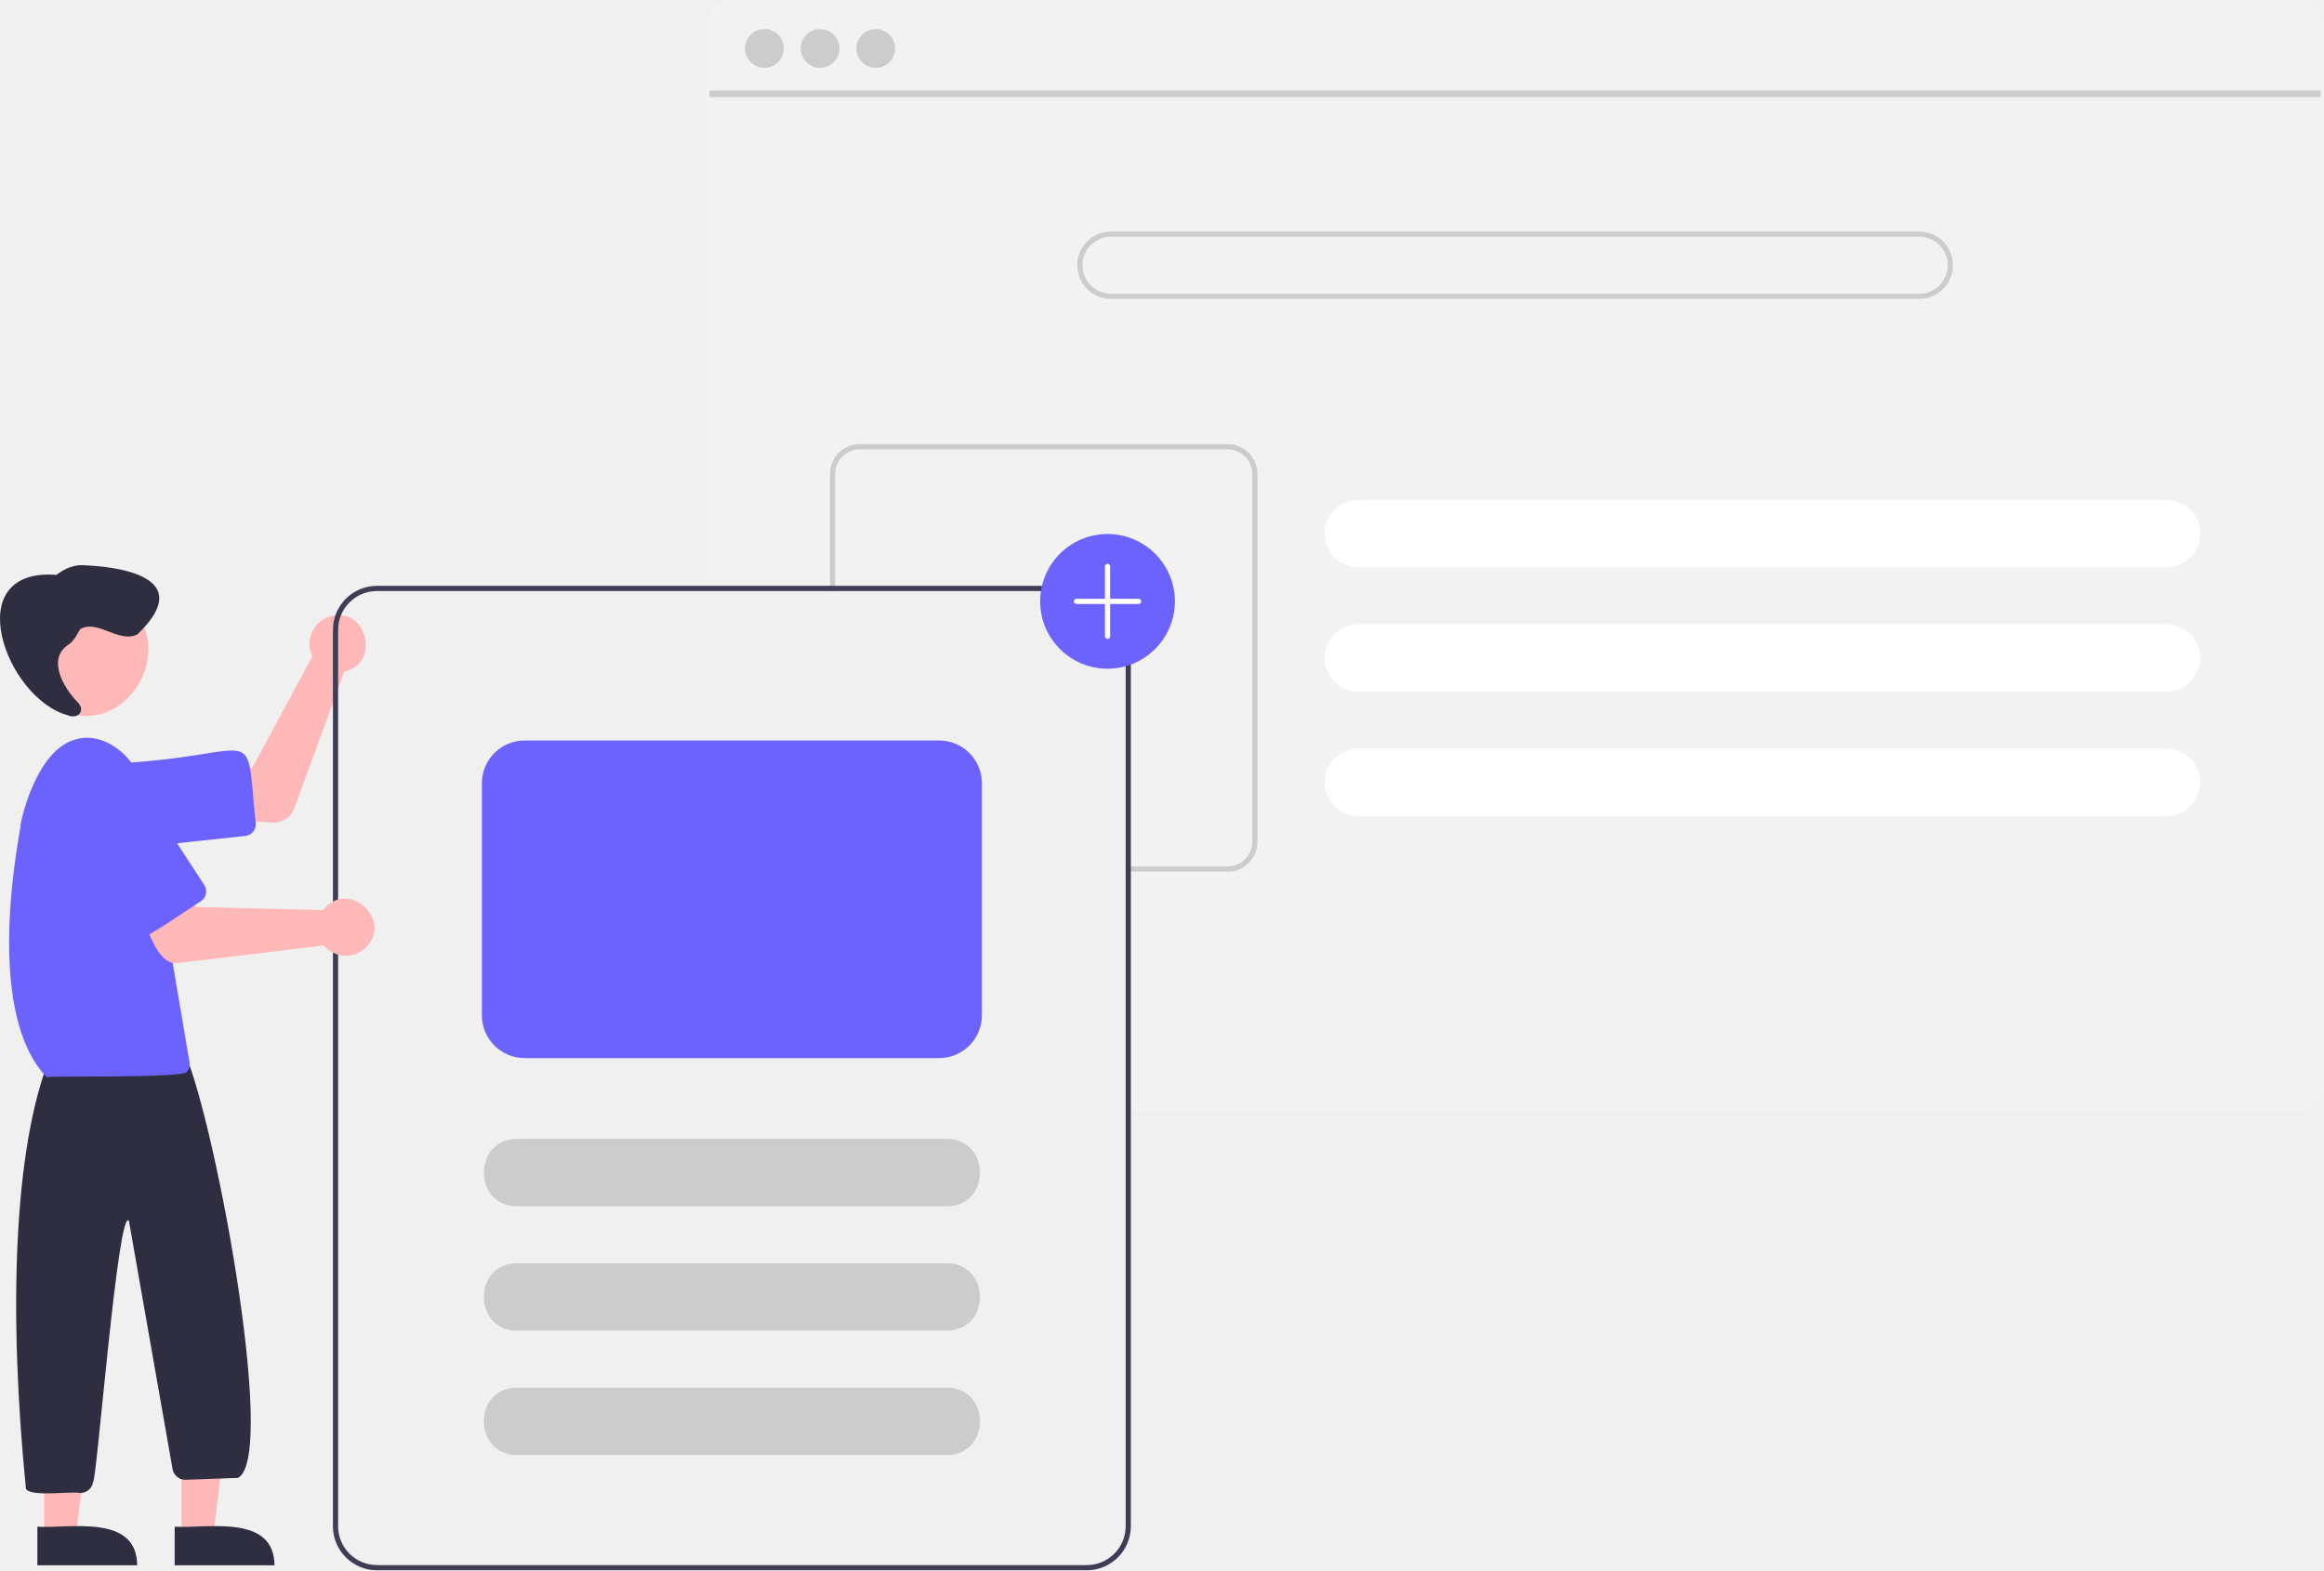
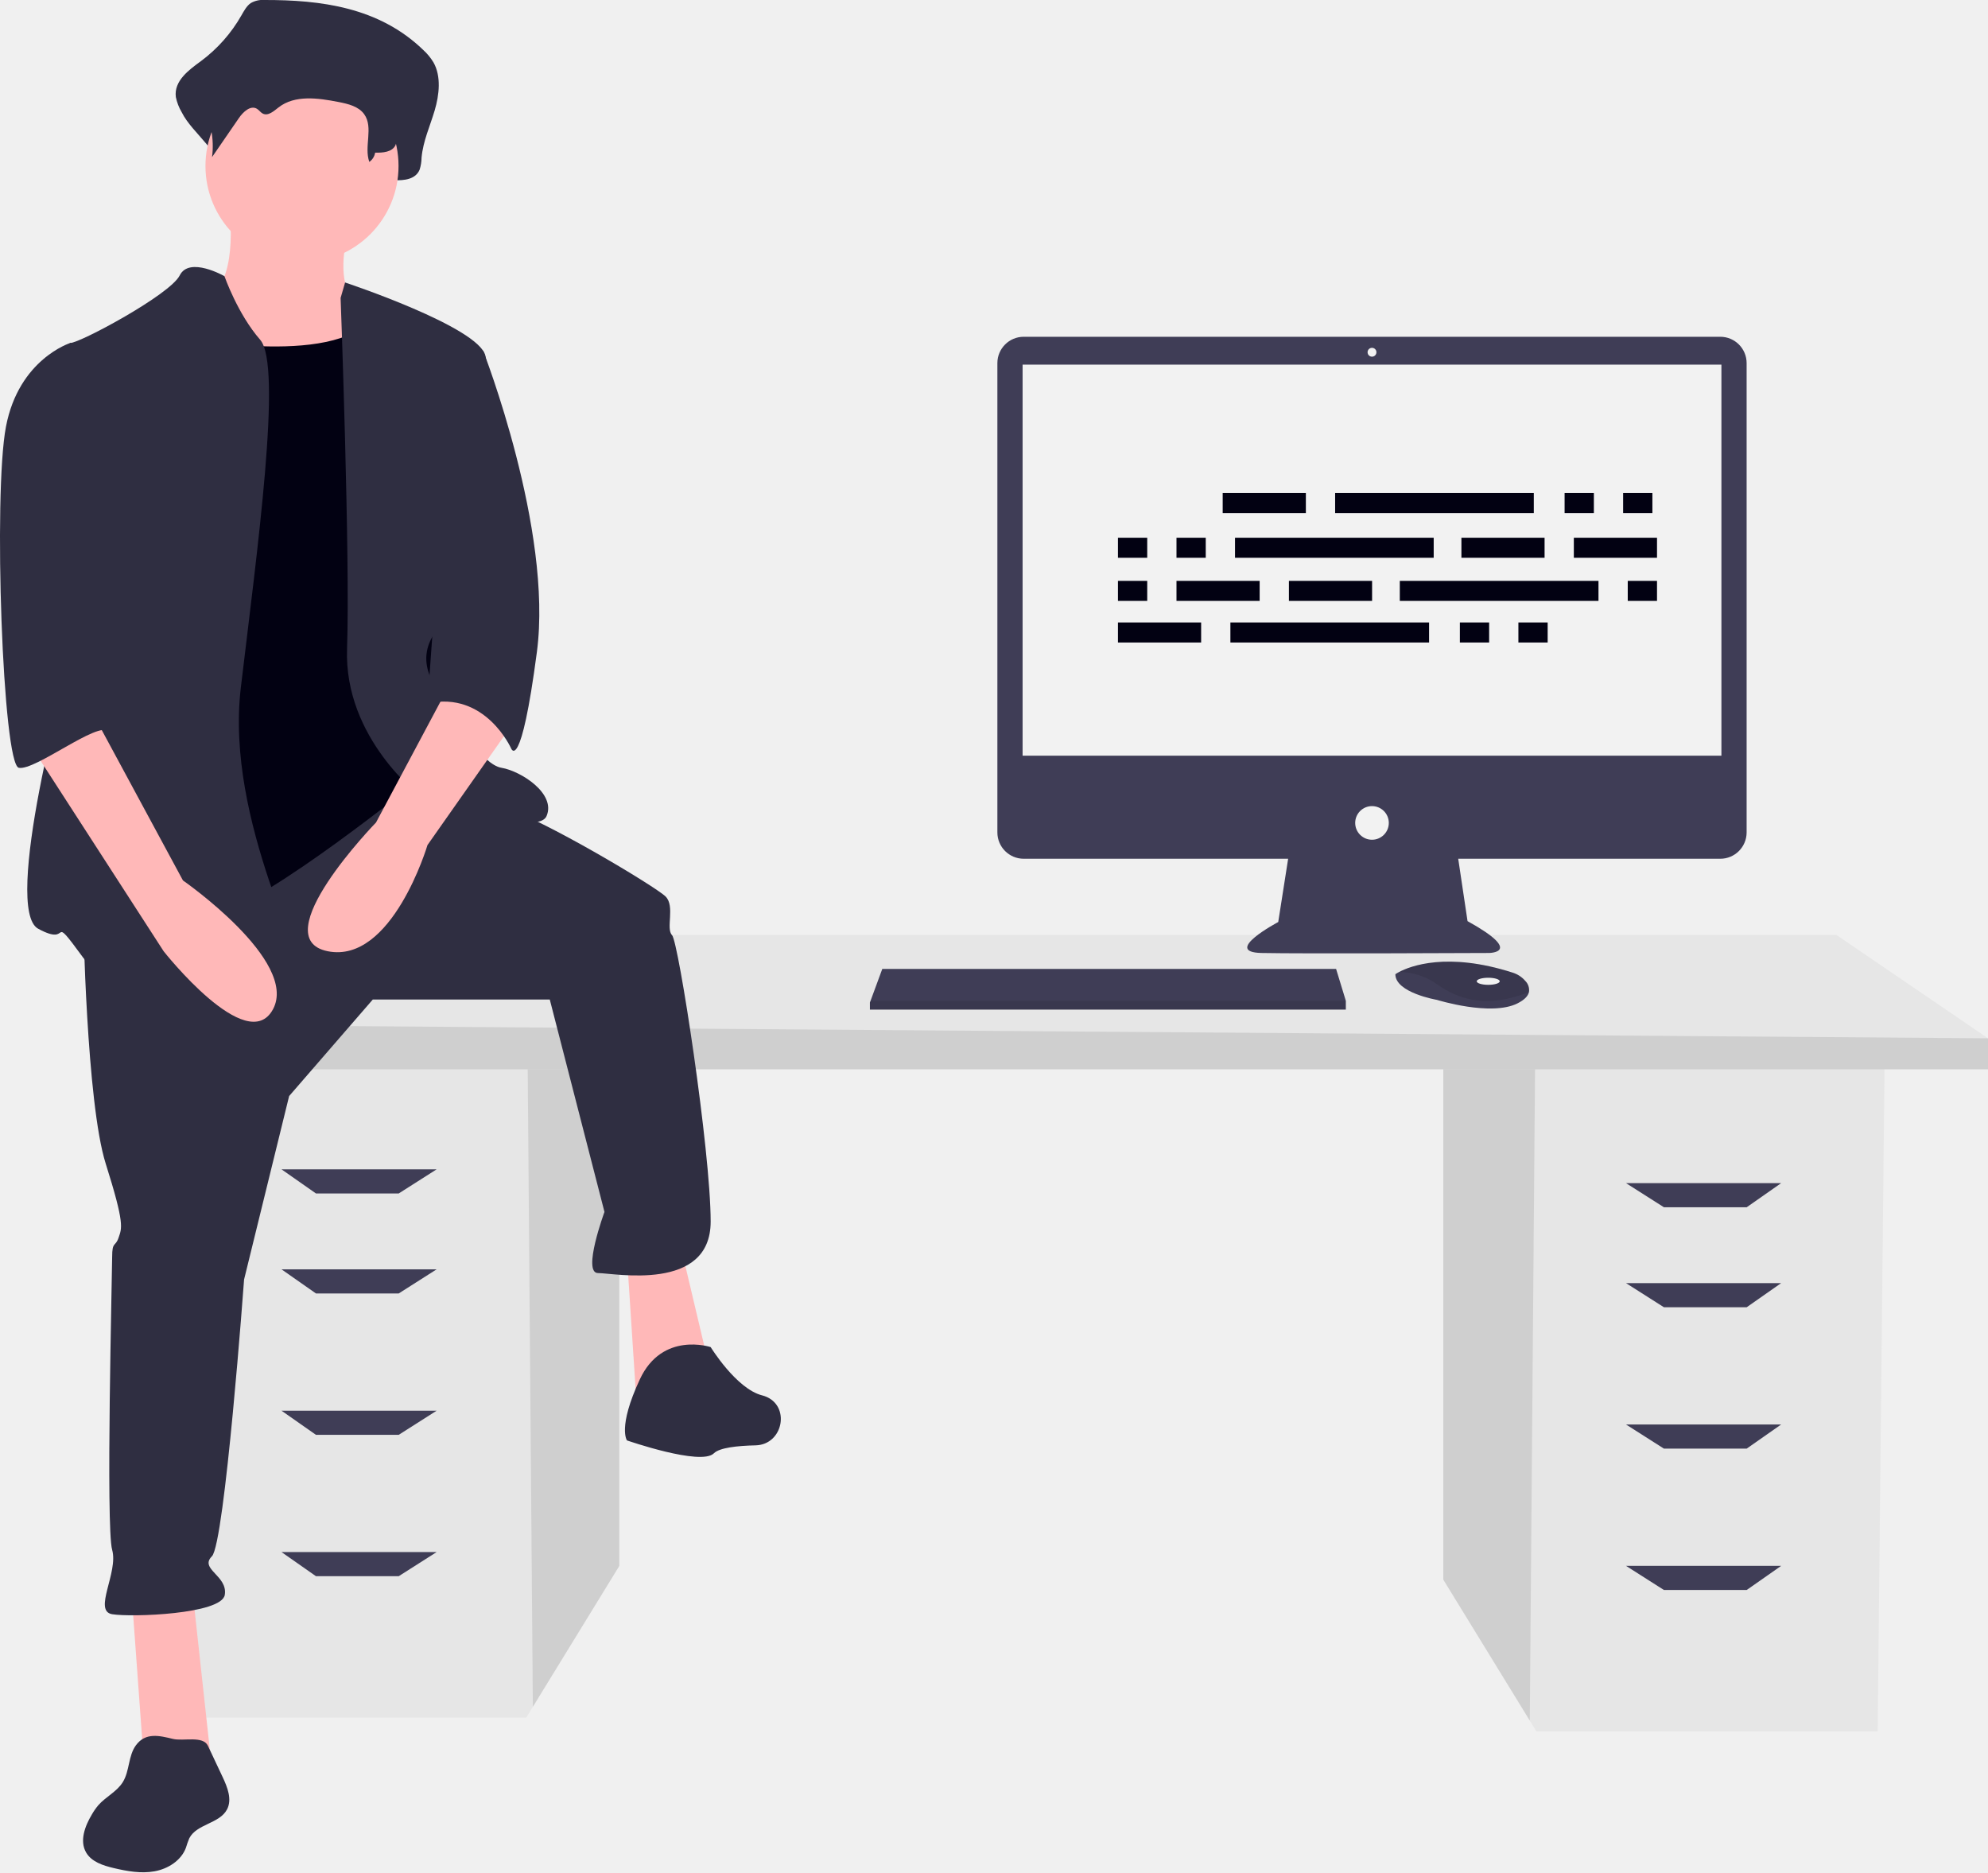
- <svg xmlns="http://www.w3.org/2000/svg" id="e206c98e-a062-454f-98a1-36dd7d468c34" data-name="Layer 1" width="897.059" height="606.13" viewBox="0 0 897.059 606.13">
-   <path d="M1039.799,146.935h-607a8.727,8.727,0,0,0-8.72,8.72v219.41h146.9a15.018,15.018,0,0,1,15,15v185.63h453.82a8.712,8.712,0,0,0,6.63-3.06,2.044,2.044,0,0,0,.19-.24,8.166,8.166,0,0,0,1.25-2.11,8.507,8.507,0,0,0,.66-3.31V155.655A8.73,8.73,0,0,0,1039.799,146.935Z" transform="translate(-151.4706 -146.935)" fill="#f2f2f2" />
-   <rect x="273.85" y="34.951" width="621.957" height="2.493" fill="#ccc" />
-   <circle cx="295.039" cy="18.698" r="7.478" fill="#ccc" />
-   <circle cx="316.539" cy="18.698" r="7.478" fill="#ccc" />
-   <circle cx="338.04" cy="18.698" r="7.478" fill="#ccc" />
-   <path d="M892.299,236.315h-312a13,13,0,0,0,0,26h312a13,13,0,0,0,0-26Zm0,24h-312a11,11,0,0,1,0-22h312a11,11,0,0,1,0,22Z" transform="translate(-151.4706 -146.935)" fill="#ccc" />
-   <path d="M987.77,339.885h-312a13,13,0,0,0,0,26h312a13,13,0,0,0,0-26Z" transform="translate(-151.4706 -146.935)" fill="#fff" />
-   <path d="M987.77,387.885h-312a13,13,0,0,0,0,26h312a13,13,0,0,0,0-26Z" transform="translate(-151.4706 -146.935)" fill="#fff" />
-   <path d="M987.77,435.885h-312a13,13,0,0,0,0,26h312a13,13,0,0,0,0-26Z" transform="translate(-151.4706 -146.935)" fill="#fff" />
-   <path d="M625.35,318.385h-142.02a11.504,11.504,0,0,0-11.49,11.49v45.19h2v-45.19a9.505,9.505,0,0,1,9.49-9.49h142.02a9.498,9.498,0,0,1,9.49,9.49v142.02a9.498,9.498,0,0,1-9.49,9.49H585.98v2h39.37a11.497,11.497,0,0,0,11.49-11.49V329.875A11.497,11.497,0,0,0,625.35,318.385Z" transform="translate(-151.4706 -146.935)" fill="#ccc" />
-   <path d="M257.094,464.503c-.502.02-21.91-1.464-22.457-1.482l1.923-19.197,12.193-.367,23.3-43.155c-3.232-6.162.745-14.338,7.6-15.599,13.814-3.14,18.559,18.593,4.703,21.485l-19.272,52.733A8.55,8.55,0,0,1,257.094,464.503Z" transform="translate(-151.4706 -146.935)" fill="#ffb8b8" />
-   <path d="M200.655,474.39c-20.372.05-22.16-30.738-1.743-32.907,53.988-3.262,47.156-16.822,51.256,23.175a4.505,4.505,0,0,1-3.995,4.954l-43.75,4.684A16.635,16.635,0,0,1,200.655,474.39Z" transform="translate(-151.4706 -146.935)" fill="#6c63ff" />
-   <path d="M196.006,377.05c28.065,15.97,5.025,58.106-23.563,43.102C144.379,404.182,167.419,362.046,196.006,377.05Z" transform="translate(-151.4706 -146.935)" fill="#ffb8b8" />
-   <polygon points="70.049 592.823 82.308 592.822 88.141 545.534 70.047 545.535 70.049 592.823" fill="#ffb8b8" />
-   <path d="M218.893,751.142l38.531-.002c-.147-19.881-25.918-14.152-38.531-14.885Z" transform="translate(-151.4706 -146.935)" fill="#2f2e41" />
-   <polygon points="17.049 592.823 29.308 592.822 35.141 545.534 17.047 545.535 17.049 592.823" fill="#ffb8b8" />
-   <path d="M165.893,751.142l38.531-.002c-.147-19.881-25.918-14.152-38.531-14.885Z" transform="translate(-151.4706 -146.935)" fill="#2f2e41" />
-   <path d="M182.452,723.243c-2.963-.813-19.064,1.646-20.964-1.582-6.636-66.511-5.161-131.603,9.57-167.37l50.648-3.101c11.326,20.675,37.36,157.875,21.656,166.216l-20.194.72a5.018,5.018,0,0,1-5.039-3.826l-16.895-96.117c-4.207-5.881-12.477,101.224-13.843,100.824A4.978,4.978,0,0,1,182.452,723.243Z" transform="translate(-151.4706 -146.935)" fill="#2f2e41" />
-   <path d="M169.45,562.698c-25.572-26.753-9.26-98.479-10.086-96.953.07-1.757,5.862-28.816,20.844-33.257,11.887-3.923,25.043,7.812,26.666,19.681l17.806,105.153a3.698,3.698,0,0,1-1.014,3.18C224.542,563.228,170.701,562.152,169.45,562.698Z" transform="translate(-151.4706 -146.935)" fill="#6c63ff" />
-   <path d="M177.749,395.868c2.246-1.42,3.353-3.854,4.66-6.073,6.885-3.924,14.801,5.569,22.083,2.026,20.593-19.769-.574-25.601-19.54-26.644-4.48-.552-8.292,1.037-11.679,3.662-37.886-2.893-19.716,47.483,4.194,54.136,4.222,1.849,7.388-1.893,3.666-5.295C175.981,412.281,169.6,401.411,177.749,395.868Z" transform="translate(-151.4706 -146.935)" fill="#2f2e41" />
-   <path d="M570.98,373.065h-274a17.024,17.024,0,0,0-17,17v346a17.024,17.024,0,0,0,17,17h274a17.024,17.024,0,0,0,17-17v-346A17.024,17.024,0,0,0,570.98,373.065Zm15,363a15.018,15.018,0,0,1-15,15h-274a15.018,15.018,0,0,1-15-15v-346a15.018,15.018,0,0,1,15-15h274a15.018,15.018,0,0,1,15,15Z" transform="translate(-151.4706 -146.935)" fill="#3f3d56" />
-   <path d="M219.777,518.663c-9.031,1.023-12.995-19.992-16.448-25.347l17.985-6.983,5.852,10.703,49.028,1.219a10.678,10.678,0,0,1,.952-1.12h0c9.723-10.181,25.557,5.073,15.871,15.232a11.036,11.036,0,0,1-16.497-.477C275.31,511.976,220.961,518.695,219.777,518.663Z" transform="translate(-151.4706 -146.935)" fill="#ffb8b8" />
-   <path d="M206.458,508.631c-3.007,2.897-26.091-37.773-27.777-38.923-11.664-18.13,15.796-36.03,27.661-17.998l23.997,36.879a4.505,4.505,0,0,1-1.317,6.226C227.928,495.327,207.23,509.733,206.458,508.631Z" transform="translate(-151.4706 -146.935)" fill="#6c63ff" />
-   <path d="M516.98,612.565h-166c-16.957-.082-17.027-25.912.001-26l165.999,0C533.925,586.644,534.017,612.476,516.98,612.565Z" transform="translate(-151.4706 -146.935)" fill="#ccc" />
-   <path d="M516.98,660.565h-166c-16.957-.082-17.027-25.912.001-26l165.999,0C533.925,634.644,534.017,660.476,516.98,660.565Z" transform="translate(-151.4706 -146.935)" fill="#ccc" />
-   <path d="M516.98,708.565h-166c-16.957-.082-17.027-25.912.001-26l165.999,0C533.925,682.644,534.017,708.476,516.98,708.565Z" transform="translate(-151.4706 -146.935)" fill="#ccc" />
-   <path d="M578.98,405.065a26,26,0,1,1,26-26A26.029,26.029,0,0,1,578.98,405.065Z" transform="translate(-151.4706 -146.935)" fill="#6c63ff" />
-   <path d="M590.98,378.065h-11v-12.5a1,1,0,0,0-2,0v12.5h-11a1,1,0,0,0,0,2h11v12.5a1,1,0,1,0,2,0v-12.5h11a1,1,0,0,0,0-2Z" transform="translate(-151.4706 -146.935)" fill="#fff" />
-   <path d="M513.98,555.365h-160a16.519,16.519,0,0,1-16.5-16.5V449.265a16.519,16.519,0,0,1,16.5-16.5h160a16.519,16.519,0,0,1,16.5,16.5v89.6A16.519,16.519,0,0,1,513.98,555.365Z" transform="translate(-151.4706 -146.935)" fill="#6c63ff" />
+ <svg xmlns="http://www.w3.org/2000/svg" id="b52d7e2d-d80f-4111-b6ed-d15502ee1edd" data-name="Layer 1" width="711.188" height="669.683" viewBox="0 0 711.188 669.683">
+   <polygon points="516.326 380.018 516.326 565.013 547.27 615.443 549.625 619.279 671.722 619.279 674.189 380.018 516.326 380.018" fill="#e6e6e6" />
+   <polygon points="516.326 380.018 516.326 565.013 547.27 615.443 549.169 380.018 516.326 380.018" opacity="0.1" />
+   <polygon points="221.566 375.084 221.566 560.08 190.622 610.51 188.267 614.345 66.17 614.345 63.703 375.084 221.566 375.084" fill="#e6e6e6" />
+   <polygon points="221.566 375.084 221.566 560.08 190.622 610.51 188.723 375.084 221.566 375.084" opacity="0.1" />
+   <polygon points="711.188 371.385 711.188 382.484 47.67 382.484 47.67 366.451 109.335 334.385 656.923 334.385 711.188 371.385" fill="#e6e6e6" />
+   <polygon points="711.188 371.385 711.188 382.484 47.67 382.484 47.67 366.451 711.188 371.385" opacity="0.1" />
+   <polygon points="142.635 426.883 113.035 426.883 100.702 418.25 156.201 418.25 142.635 426.883" fill="#3f3d56" />
+   <polygon points="142.635 462.649 113.035 462.649 100.702 454.016 156.201 454.016 142.635 462.649" fill="#3f3d56" />
+   <polygon points="142.635 513.215 113.035 513.215 100.702 504.581 156.201 504.581 142.635 513.215" fill="#3f3d56" />
+   <polygon points="142.635 563.78 113.035 563.78 100.702 555.147 156.201 555.147 142.635 563.78" fill="#3f3d56" />
+   <polygon points="595.257 431.816 624.857 431.816 637.19 423.183 581.691 423.183 595.257 431.816" fill="#3f3d56" />
+   <polygon points="595.257 467.582 624.857 467.582 637.19 458.949 581.691 458.949 595.257 467.582" fill="#3f3d56" />
+   <polygon points="595.257 518.148 624.857 518.148 637.19 509.515 581.691 509.515 595.257 518.148" fill="#3f3d56" />
+   <polygon points="595.257 568.713 624.857 568.713 637.19 560.08 581.691 560.08 595.257 568.713" fill="#3f3d56" />
+   <path d="M859.82,235.615H610.634a9.423,9.423,0,0,0-9.424,9.424V412.897a9.423,9.423,0,0,0,9.424,9.424h94.593l-3.544,22.626s-20.253,10.759-6.013,11.076,81.328,0,81.328,0,12.974,0-7.595-11.392l-3.334-22.31h93.75a9.423,9.423,0,0,0,9.424-9.424V245.039A9.423,9.423,0,0,0,859.82,235.615Z" transform="translate(-244.406 -115.1587)" fill="#3f3d56" />
+   <rect x="365.823" y="130.424" width="249.996" height="139.871" fill="#f2f2f2" />
+   <circle cx="490.821" cy="125.994" r="1.582" fill="#f2f2f2" />
+   <circle cx="490.821" cy="294.346" r="6.013" fill="#f2f2f2" />
+   <polygon points="481.452 357.952 481.452 361.117 311.202 361.117 311.202 358.585 311.436 357.952 315.632 346.56 477.971 346.56 481.452 357.952" fill="#3f3d56" />
+   <path d="M791.376,470.013c-.31,1.326-1.481,2.725-4.127,4.047-9.493,4.747-28.797-1.266-28.797-1.266s-14.873-2.532-14.873-9.177a11.866,11.866,0,0,1,1.304-.775c3.991-2.112,17.225-7.322,40.691.221a9.786,9.786,0,0,1,4.46,2.923A4.667,4.667,0,0,1,791.376,470.013Z" transform="translate(-244.406 -115.1587)" fill="#3f3d56" />
+   <path d="M791.376,470.013c-11.62,4.452-21.977,4.785-32.607-2.598a23.343,23.343,0,0,0-13.886-4.573c3.991-2.112,17.225-7.322,40.691.221a9.786,9.786,0,0,1,4.46,2.923A4.667,4.667,0,0,1,791.376,470.013Z" transform="translate(-244.406 -115.1587)" opacity="0.1" />
+   <ellipse cx="532.4" cy="350.99" rx="4.114" ry="1.266" fill="#f2f2f2" />
+   <polygon points="481.452 357.952 481.452 361.117 311.202 361.117 311.202 358.585 311.436 357.952 481.452 357.952" opacity="0.1" />
+   <path d="M339.068,115.159a8.554,8.554,0,0,0-4.961,1.108c-1.476,1.011-2.406,2.782-3.356,4.429a52.986,52.986,0,0,1-14.434,16.305c-4.289,3.142-9.742,7.06-9.008,12.853a17.372,17.372,0,0,0,2.091,5.426c3.957,7.987,14.754,14.159,13.692,23.273,3.931-6.581-1.327-9.835,2.604-16.416,1.872-3.134,5.124-6.672,7.951-4.704.946.659,1.568,1.841,2.553,2.419,2.351,1.38,4.853-1.258,6.934-3.126,7.177-6.443,17.383-4.755,26.314-2.747,4.216.948,8.847,2.191,11.34,6.221,3.277,5.298-3.113,11.02-4.728,17.01a3.264,3.264,0,0,0,3.503,4.062c2.68-.264,5.854-.481,6.013-1.657,3.372.12,7.503-.262,8.947-3.772a14.762,14.762,0,0,0,.693-4.293c.53-5.897,3.033-11.277,4.691-16.89s2.379-12.191-.419-17.167a19.864,19.864,0,0,0-3.666-4.456C379.94,117.67,359.063,115.136,339.068,115.159Z" transform="translate(-244.406 -115.1587)" fill="#2f2e41" />
+   <path d="M326.544,190.064s3.453,28.778-9.209,31.081,11.511,41.441,11.511,41.441l57.557,6.907-13.814-46.045s-9.209-3.453-3.453-26.476S326.544,190.064,326.544,190.064Z" transform="translate(-244.406 -115.1587)" fill="#ffb8b8" />
+   <polygon points="47.028 569.318 51.633 632.631 75.806 632.631 68.9 569.318 47.028 569.318" fill="#ffb8b8" />
+   <polygon points="224.303 449.6 227.756 502.552 254.233 491.041 243.872 447.298 224.303 449.6" fill="#ffb8b8" />
+   <path d="M274.167,442.738s1.151,66.766,8.058,88.637,5.756,23.023,4.605,26.476-2.302,1.151-2.302,6.907-2.302,96.695,0,104.753-6.907,21.872,0,23.023,39.139,0,40.29-6.907-9.209-9.209-4.605-13.814,11.511-98.998,11.511-98.998l16.116-65.615,29.93-34.534H441.082l19.569,75.975s-8.058,21.872-2.302,21.872,40.29,6.907,40.29-18.418S487.127,451.947,484.825,449.645s1.151-10.36-2.302-13.814-43.743-27.627-58.708-32.232S387.857,393.515,387.857,393.515Z" transform="translate(-244.406 -115.1587)" fill="#2f2e41" />
+   <path d="M498.639,596.991s-17.267-5.756-25.325,11.511-4.605,21.872-4.605,21.872,26.476,9.209,31.081,4.605c2.003-2.003,8.365-2.699,14.913-2.846,9.973-.224,12.626-14.333,3.207-17.619q-.421-.147-.853-.255C507.848,611.955,498.639,596.991,498.639,596.991Z" transform="translate(-244.406 -115.1587)" fill="#2f2e41" />
+   <circle cx="108.038" cy="59.365" r="34.534" fill="#ffb8b8" />
+   <path d="M307.55,235.534s56.406,11.511,70.219-6.907,19.569,51.801,19.569,51.801l6.907,73.673-10.36,40.29s-54.103,43.743-71.37,47.197-43.743,5.756-43.743,5.756,8.058-127.776,8.058-130.078S307.55,235.534,307.55,235.534Z" transform="translate(-244.406 -115.1587)" fill="#020112" />
+   <path d="M324.704,213.945s-12.55-7.189-16.003-.282S273.016,237.836,269.562,237.836s6.907,95.544,2.302,107.056S245.389,440.436,258.051,447.343s3.453-6.907,16.116,10.36,74.824,17.267,78.277,10.36-27.627-58.708-21.872-107.056,14.965-115.114,6.907-124.323S324.704,213.945,324.704,213.945Z" transform="translate(-244.406 -115.1587)" fill="#2f2e41" />
+   <path d="M366.258,221.72l1.603-5.518s47.895,15.878,50.198,26.238,1.151,82.882-6.907,88.637-19.569,14.965-11.511,28.778,17.267,28.778,24.174,29.93,19.569,9.209,16.116,17.267-44.894-6.907-44.894-6.907-27.627-20.72-26.476-52.952S366.258,221.72,366.258,221.72Z" transform="translate(-244.406 -115.1587)" fill="#2f2e41" />
+   <path d="M406.548,357.554l-27.627,51.801s-40.29,41.441-17.267,46.045,35.685-37.987,35.685-37.987l29.93-42.592Z" transform="translate(-244.406 -115.1587)" fill="#ffb8b8" />
+   <path d="M340.75,124.195a7.838,7.838,0,0,0-4.039.783,9.413,9.413,0,0,0-2.732,3.131,39.773,39.773,0,0,1-11.75,11.524c-3.491,2.221-7.93,4.99-7.333,9.084a11.359,11.359,0,0,0,1.702,3.835,30.163,30.163,0,0,1,3.665,18.801l9.6-13.954c1.524-2.215,4.171-4.715,6.472-3.324.77.466,1.276,1.301,2.078,1.71,1.914.975,3.95-.889,5.644-2.21,5.842-4.554,14.15-3.361,21.421-1.942,3.432.67,7.202,1.549,9.231,4.397,3.372,4.733-.149,11.572,1.819,17.04a5.023,5.023,0,0,0,2.079-3.317c2.745.085,6.107-.185,7.283-2.666a9.188,9.188,0,0,0,.564-3.034c.432-4.168,2.469-7.971,3.819-11.938s1.937-8.616-.341-12.133a14.681,14.681,0,0,0-2.984-3.149C374.022,125.97,357.027,124.178,340.75,124.195Z" transform="translate(-244.406 -115.1587)" fill="#2f2e41" />
+   <path d="M406.548,237.836l10.725,2.847s24.96,63.919,19.204,107.662-9.209,34.534-9.209,34.534-9.209-20.72-29.93-16.116Z" transform="translate(-244.406 -115.1587)" fill="#2f2e41" />
+   <path d="M293.029,739.422c-2.776,3.772-2.219,9.165-4.678,13.151-2.131,3.455-6.148,5.267-8.814,8.329a22.326,22.326,0,0,0-2.266,3.26c-2.473,4.143-4.483,9.452-2.048,13.616,1.959,3.35,6.078,4.66,9.855,5.552,4.774,1.128,9.734,2.031,14.564,1.169s9.549-3.819,11.271-8.412a32.5,32.5,0,0,1,1.205-3.401c2.617-5.153,10.827-5.209,13.506-10.33,1.875-3.584.151-7.916-1.571-11.576l-5.261-11.177c-1.746-3.709-8.824-1.576-12.513-2.465C301.465,735.978,296.491,734.701,293.029,739.422Z" transform="translate(-244.406 -115.1587)" fill="#2f2e41" />
+   <path d="M254.598,380.577l48.348,74.824s29.93,37.987,39.139,20.72-32.232-46.045-32.232-46.045L278.772,372.519Z" transform="translate(-244.406 -115.1587)" fill="#ffb8b8" />
+   <path d="M278.772,240.138,269.562,237.836s-18.418,5.756-23.023,29.93-1.151,120.869,4.605,122.02,28.427-16.837,32.056-13.023-7.882-15.756-4.429-26.116S278.772,240.138,278.772,240.138Z" transform="translate(-244.406 -115.1587)" fill="#2f2e41" />
+   <g id="f3c2397c-d780-4cc6-97d8-1503d8277a2c" data-name="Group 13">
+     <rect id="ad41612f-86f7-46b2-a964-3a5da7bcf3cf" data-name="Rectangle 55" x="437.407" y="176.363" width="29.752" height="7.163" fill="#020112" />
+     <rect id="b9a0b375-cc2a-4c59-8850-661af54e4f62" data-name="Rectangle 56" x="559.722" y="176.363" width="10.468" height="7.163" fill="#020112" />
+     <rect id="e174c2ab-9bc5-41ec-b37c-b06fbf8a9878" data-name="Rectangle 57" x="580.659" y="176.363" width="10.468" height="7.163" fill="#020112" />
+     <rect id="ba2479ac-4c7d-43b4-a028-73b1e20e4002" data-name="Rectangle 58" x="477.628" y="176.363" width="71.075" height="7.163" fill="#020112" />
+     <rect id="ac60ef86-00f2-480b-8171-28b6fdfc1958" data-name="Rectangle 59" x="399.941" y="222.644" width="29.752" height="7.163" fill="#020112" />
+     <rect id="b3d8298d-cd65-487a-8b19-4cee946356e7" data-name="Rectangle 60" x="522.256" y="222.644" width="10.468" height="7.163" fill="#020112" />
+     <rect id="ed27f15f-f0c4-4569-8330-a6688f8e356c" data-name="Rectangle 61" x="543.193" y="222.644" width="10.468" height="7.163" fill="#020112" />
+     <rect id="f685c005-adaf-4d60-acda-005b037d82a6" data-name="Rectangle 62" x="440.162" y="222.644" width="71.075" height="7.163" fill="#020112" />
+     <rect id="eca7c7fc-83f8-48ca-a588-6606db47af3f" data-name="Rectangle 63" x="522.807" y="192.341" width="29.752" height="7.163" fill="#020112" />
+     <rect id="a71b5b2f-f8b9-481d-a301-5e3357e5fe42" data-name="Rectangle 64" x="563.028" y="192.341" width="29.752" height="7.163" fill="#020112" />
+     <rect id="abb3a25a-f854-41fc-8391-e6ad9fbe2417" data-name="Rectangle 66" x="399.941" y="192.341" width="10.468" height="7.163" fill="#020112" />
+     <rect id="add2b425-b775-4eb5-9c25-8c4c14f957c9" data-name="Rectangle 67" x="420.878" y="192.341" width="10.468" height="7.163" fill="#020112" />
+     <rect id="b7159612-3b84-4b0b-a885-612eaab04c06" data-name="Rectangle 68" x="441.815" y="192.341" width="71.075" height="7.163" fill="#020112" />
+     <rect id="edfc7301-4de5-47dc-80e2-1ae2da982d6d" data-name="Rectangle 69" x="461.099" y="207.768" width="29.752" height="7.163" fill="#020112" />
+     <rect id="e1009f91-6275-4375-80fa-0d778e331fdc" data-name="Rectangle 70" x="420.878" y="207.768" width="29.752" height="7.163" fill="#020112" />
+     <rect id="a060fb9f-1f1a-4862-9a69-16dd49199e18" data-name="Rectangle 71" x="399.941" y="207.768" width="10.468" height="7.163" fill="#020112" />
+     <rect id="b6754d5f-104f-449c-b9a9-cf9ac82bf5fe" data-name="Rectangle 73" x="582.312" y="207.768" width="10.468" height="7.163" fill="#020112" />
+     <rect id="e6ed1ccd-2cfd-450f-a339-07df3a1ee6bb" data-name="Rectangle 74" x="500.768" y="207.768" width="71.075" height="7.163" fill="#020112" />
+   </g>
</svg>
